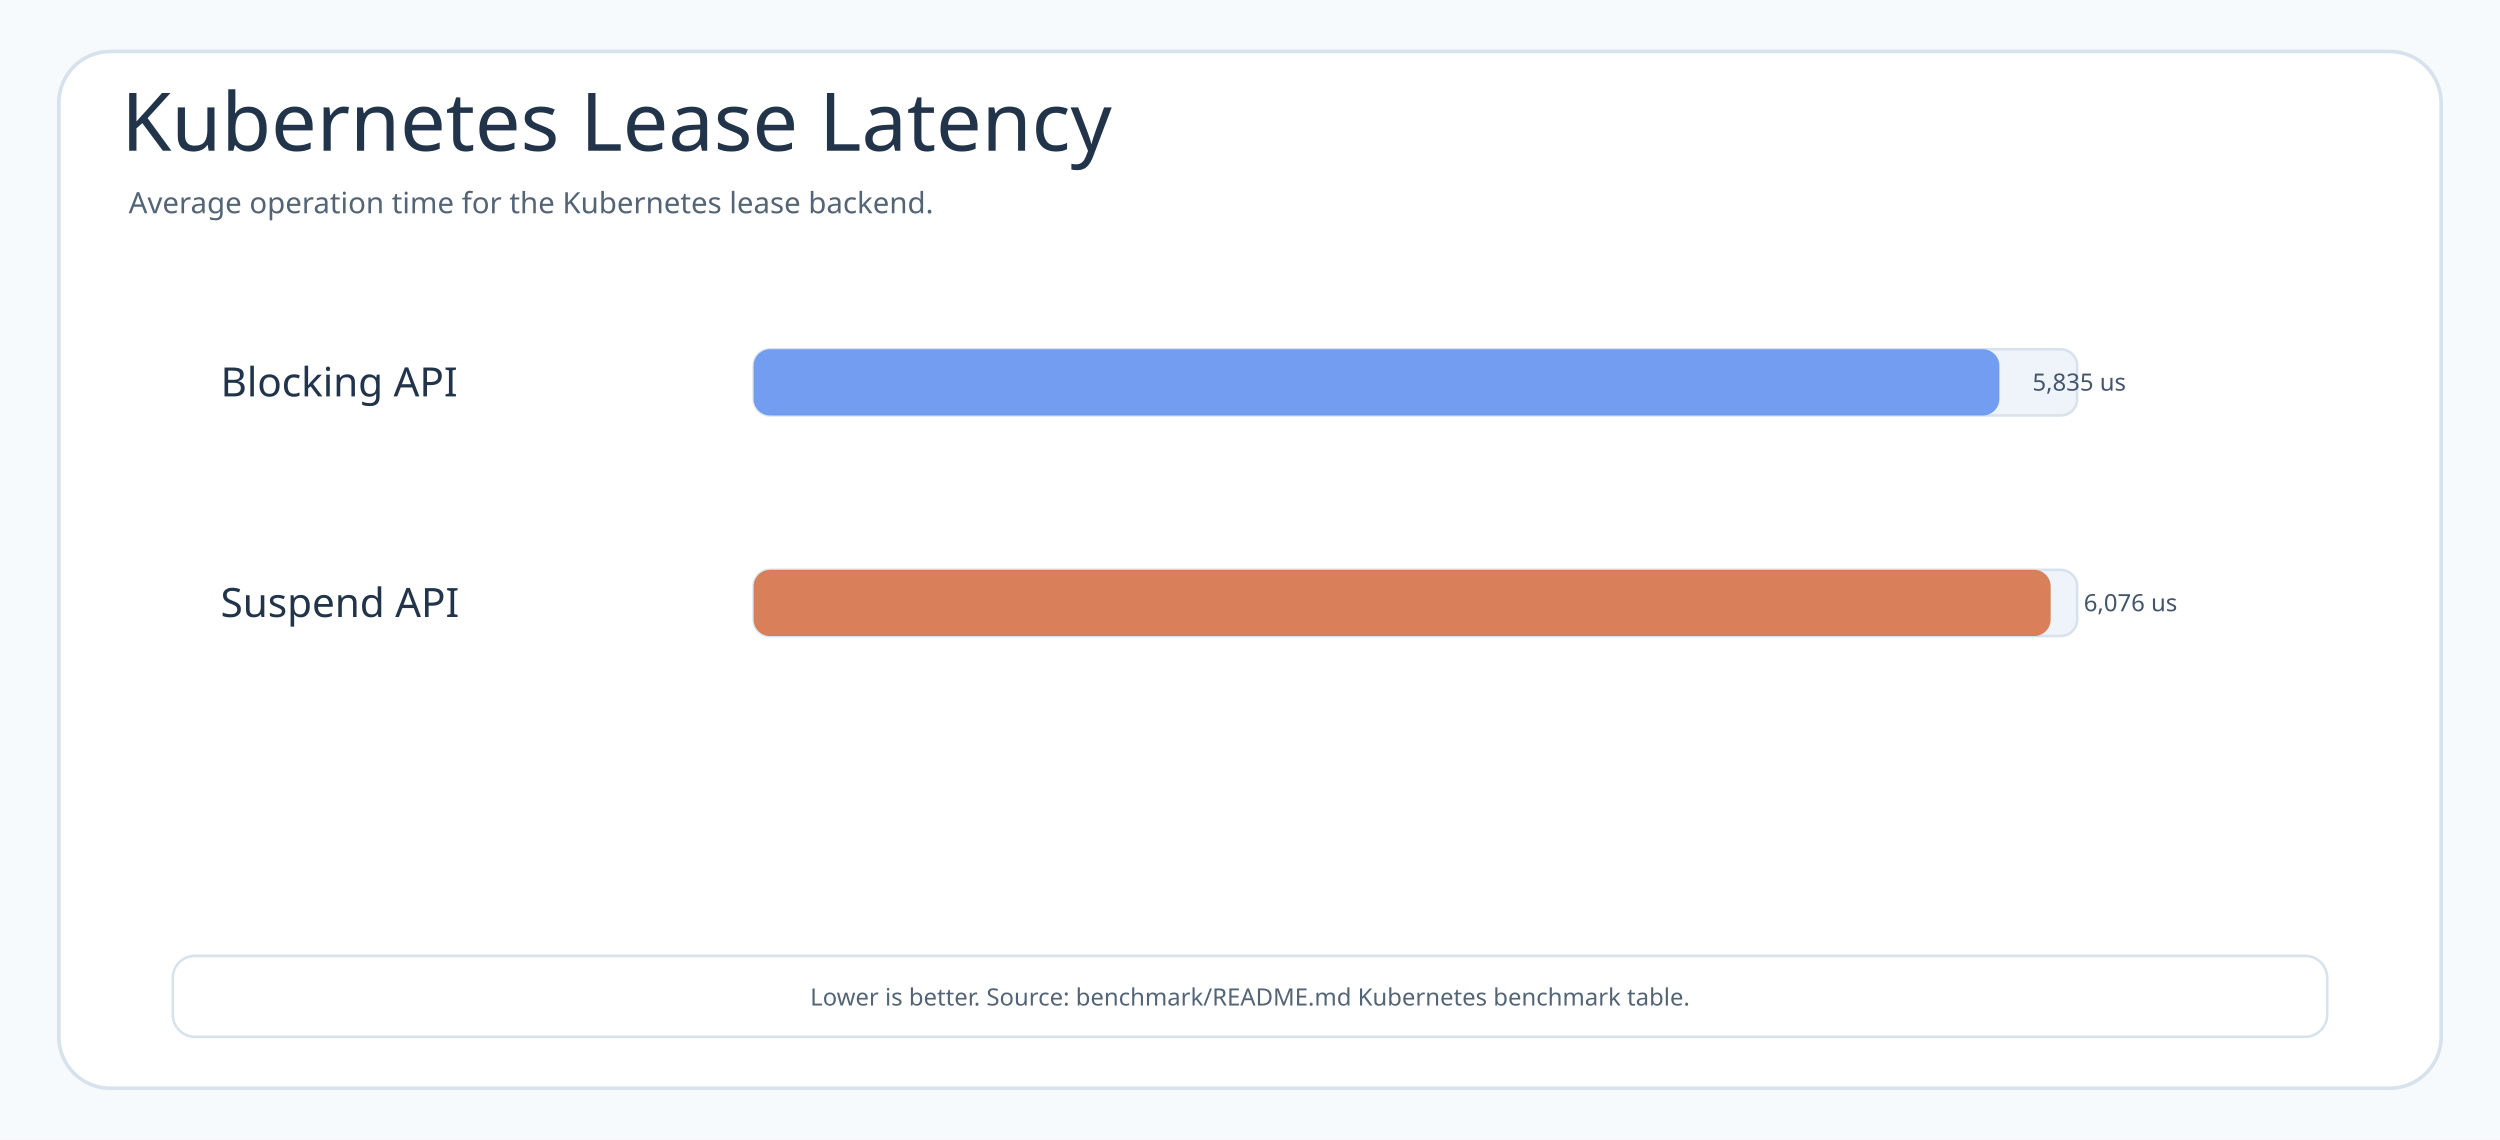
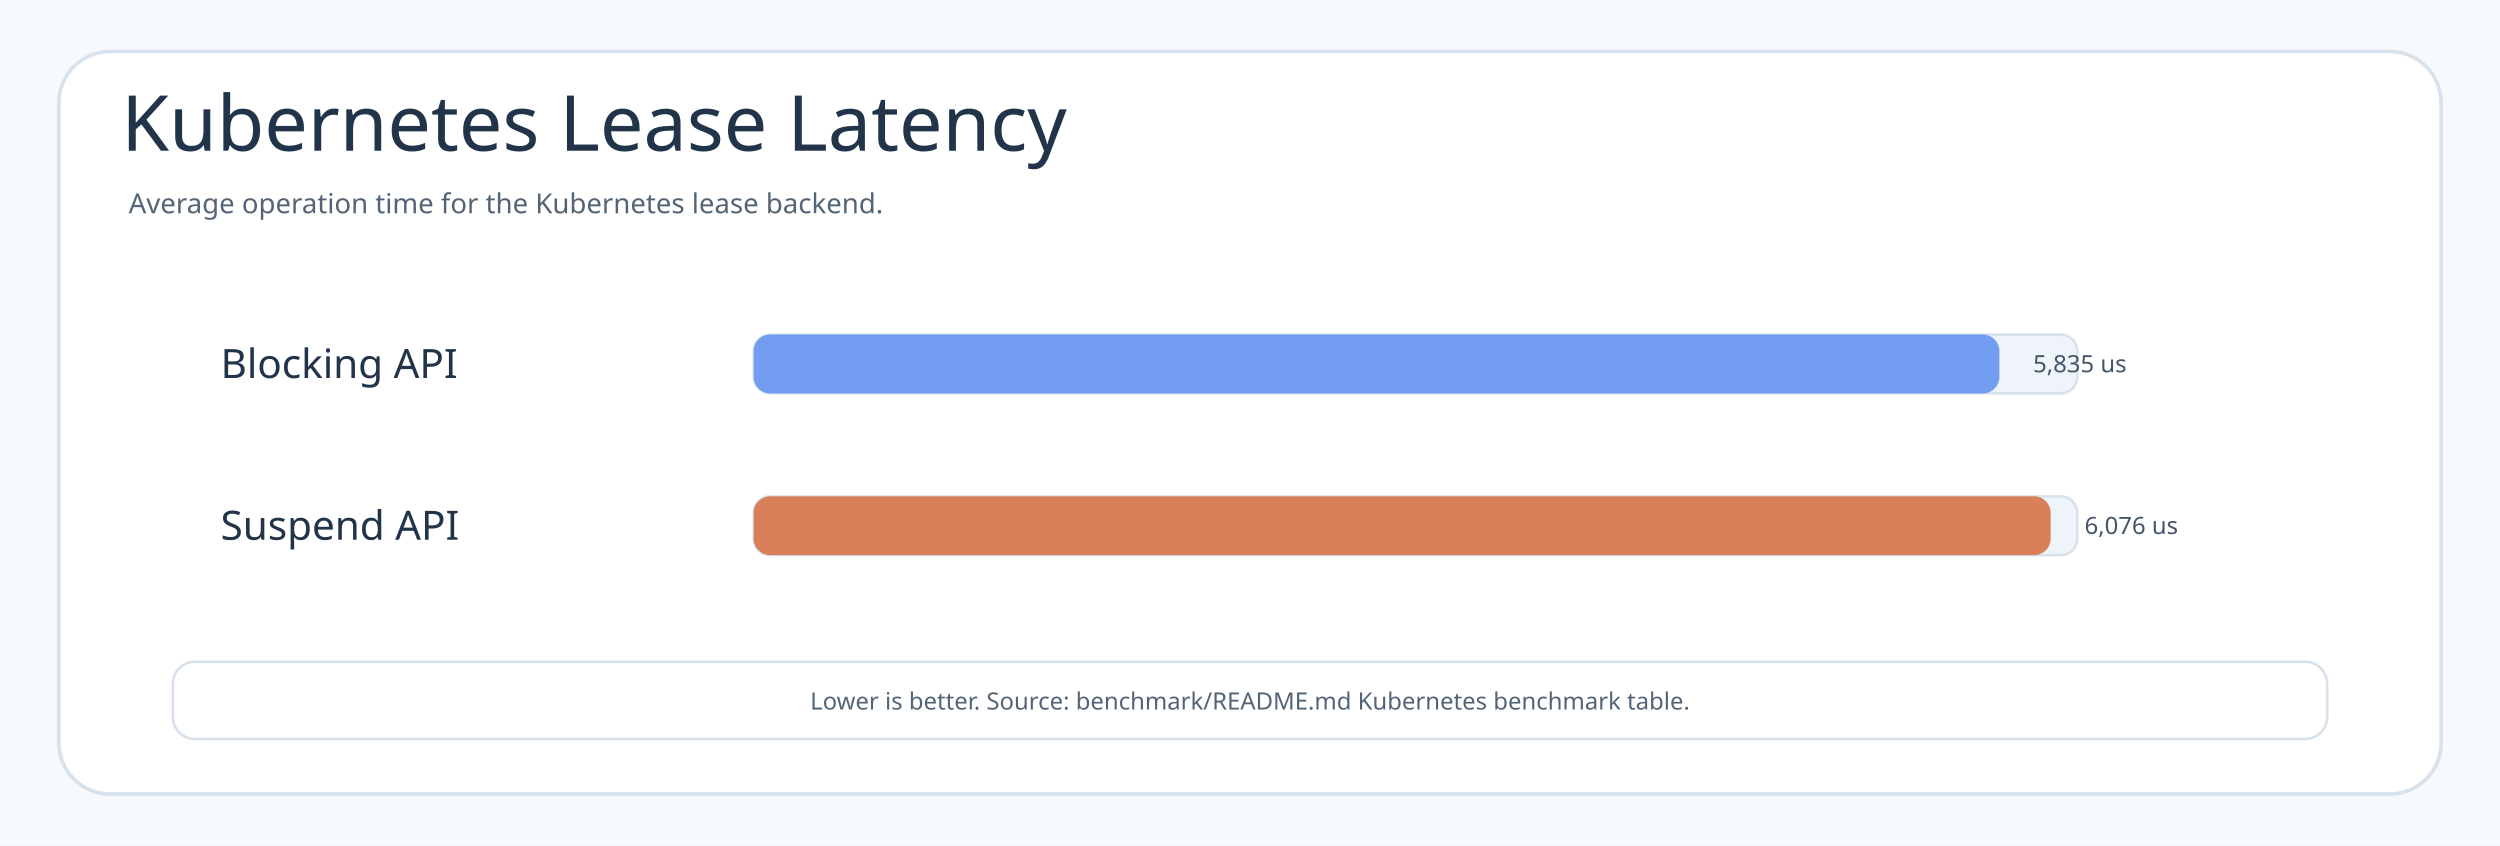
- <svg xmlns="http://www.w3.org/2000/svg" width="1360" height="620" viewBox="0 0 1360 620" role="img" aria-labelledby="title desc" data-intent="Show the latency cost readers should expect from Kubernetes lease coordination." data-evidence="benchmark/README.md Kubernetes average time table" data-source-read="benchmark/README.md; benchmark/README.ko.md">
+ <svg xmlns="http://www.w3.org/2000/svg" width="1360" height="460" viewBox="0 0 1360 460" role="img" aria-labelledby="title desc" data-intent="Show the latency cost readers should expect from Kubernetes lease coordination." data-evidence="benchmark/README.md Kubernetes average time table" data-source-read="benchmark/README.md; benchmark/README.ko.md">
  <defs>
    <style>
    .canvas{fill:#F7FAFC}.frame{fill:#FFFFFF;stroke:#D7E2EC;stroke-width:2}
-     .title{font-family:"Architects Daughter";font-size:44px;fill:#22344A;font-weight:400}
-     .subtitle{font-family:"Comic Mono";font-size:16px;fill:#536476;font-weight:400}
-     .axis{stroke:#D7E2EC;stroke-width:1.5}
+     .title{font-family:"Architects Daughter";font-size:42px;fill:#22344A;font-weight:400}
+     .subtitle{font-family:"Comic Mono";font-size:15px;fill:#536476;font-weight:400}
    .label{font-family:"Architects Daughter";font-size:22px;fill:#22344A;font-weight:400}
    .value{font-family:"Comic Mono";font-size:13px;fill:#42556B;font-weight:400}
-     .legend{font-family:"Comic Mono";font-size:13px;fill:#42556B;font-weight:400}
    .note{font-family:"Comic Mono";font-size:13px;fill:#536476;font-weight:400}
  </style>
  </defs>
-   <rect class="canvas" width="1360" height="620" />
-   <rect class="frame" x="32" y="28" width="1296" height="564" rx="28" />
+   <rect class="canvas" width="1360" height="460" />
+   <rect class="frame" x="32" y="28" width="1296" height="404" rx="28" />
  <text class="title" x="66" y="82">Kubernetes Lease Latency</text>
  <text class="subtitle" x="70" y="116">Average operation time for the Kubernetes lease backend.</text>
  <g>
-     <text class="label" x="120" y="208" dominant-baseline="middle">Blocking API</text>
-     <rect x="410" y="190" width="720" height="36" rx="9" fill="#EEF4F9" stroke="#D7E2EC" stroke-width="1.4" />
-     <rect x="410" y="190" width="677.66" height="36" rx="9" fill="#5B8DEF" opacity="0.84" />
-     <text class="value" x="1105.664" y="208" dominant-baseline="middle">5,835 us</text>
+     <text class="label" x="120" y="198" dominant-baseline="middle">Blocking API</text>
+     <rect x="410" y="182" width="720" height="32" rx="9" fill="#EEF4F9" stroke="#D7E2EC" stroke-width="1.4" />
+     <rect x="410" y="182" width="677.66" height="32" rx="9" fill="#5B8DEF" opacity="0.84" />
+     <text class="value" x="1106" y="198" dominant-baseline="middle">5,835 us</text>
  </g>
  <g>
-     <text class="label" x="120" y="328" dominant-baseline="middle">Suspend API</text>
-     <rect x="410" y="310" width="720" height="36" rx="9" fill="#EEF4F9" stroke="#D7E2EC" stroke-width="1.4" />
-     <rect x="410" y="310" width="705.56" height="36" rx="9" fill="#D66B3D" opacity="0.84" />
-     <text class="value" x="1133.561" y="328" dominant-baseline="middle">6,076 us</text>
+     <text class="label" x="120" y="286" dominant-baseline="middle">Suspend API</text>
+     <rect x="410" y="270" width="720" height="32" rx="9" fill="#EEF4F9" stroke="#D7E2EC" stroke-width="1.4" />
+     <rect x="410" y="270" width="705.56" height="32" rx="9" fill="#D66B3D" opacity="0.84" />
+     <text class="value" x="1134" y="286" dominant-baseline="middle">6,076 us</text>
  </g>
-   <rect x="94" y="520" width="1172" height="44" rx="12" fill="#FFFFFF" stroke="#D7E2EC" stroke-width="1.4" />
-   <text class="note" x="680" y="547" text-anchor="middle">Lower is better. Source: benchmark/README.md Kubernetes benchmark table.</text>
+   <rect x="94" y="360" width="1172" height="42" rx="12" fill="#FFFFFF" stroke="#D7E2EC" stroke-width="1.4" />
+   <text class="note" x="680" y="386" text-anchor="middle">Lower is better. Source: benchmark/README.md Kubernetes benchmark table.</text>
</svg>
